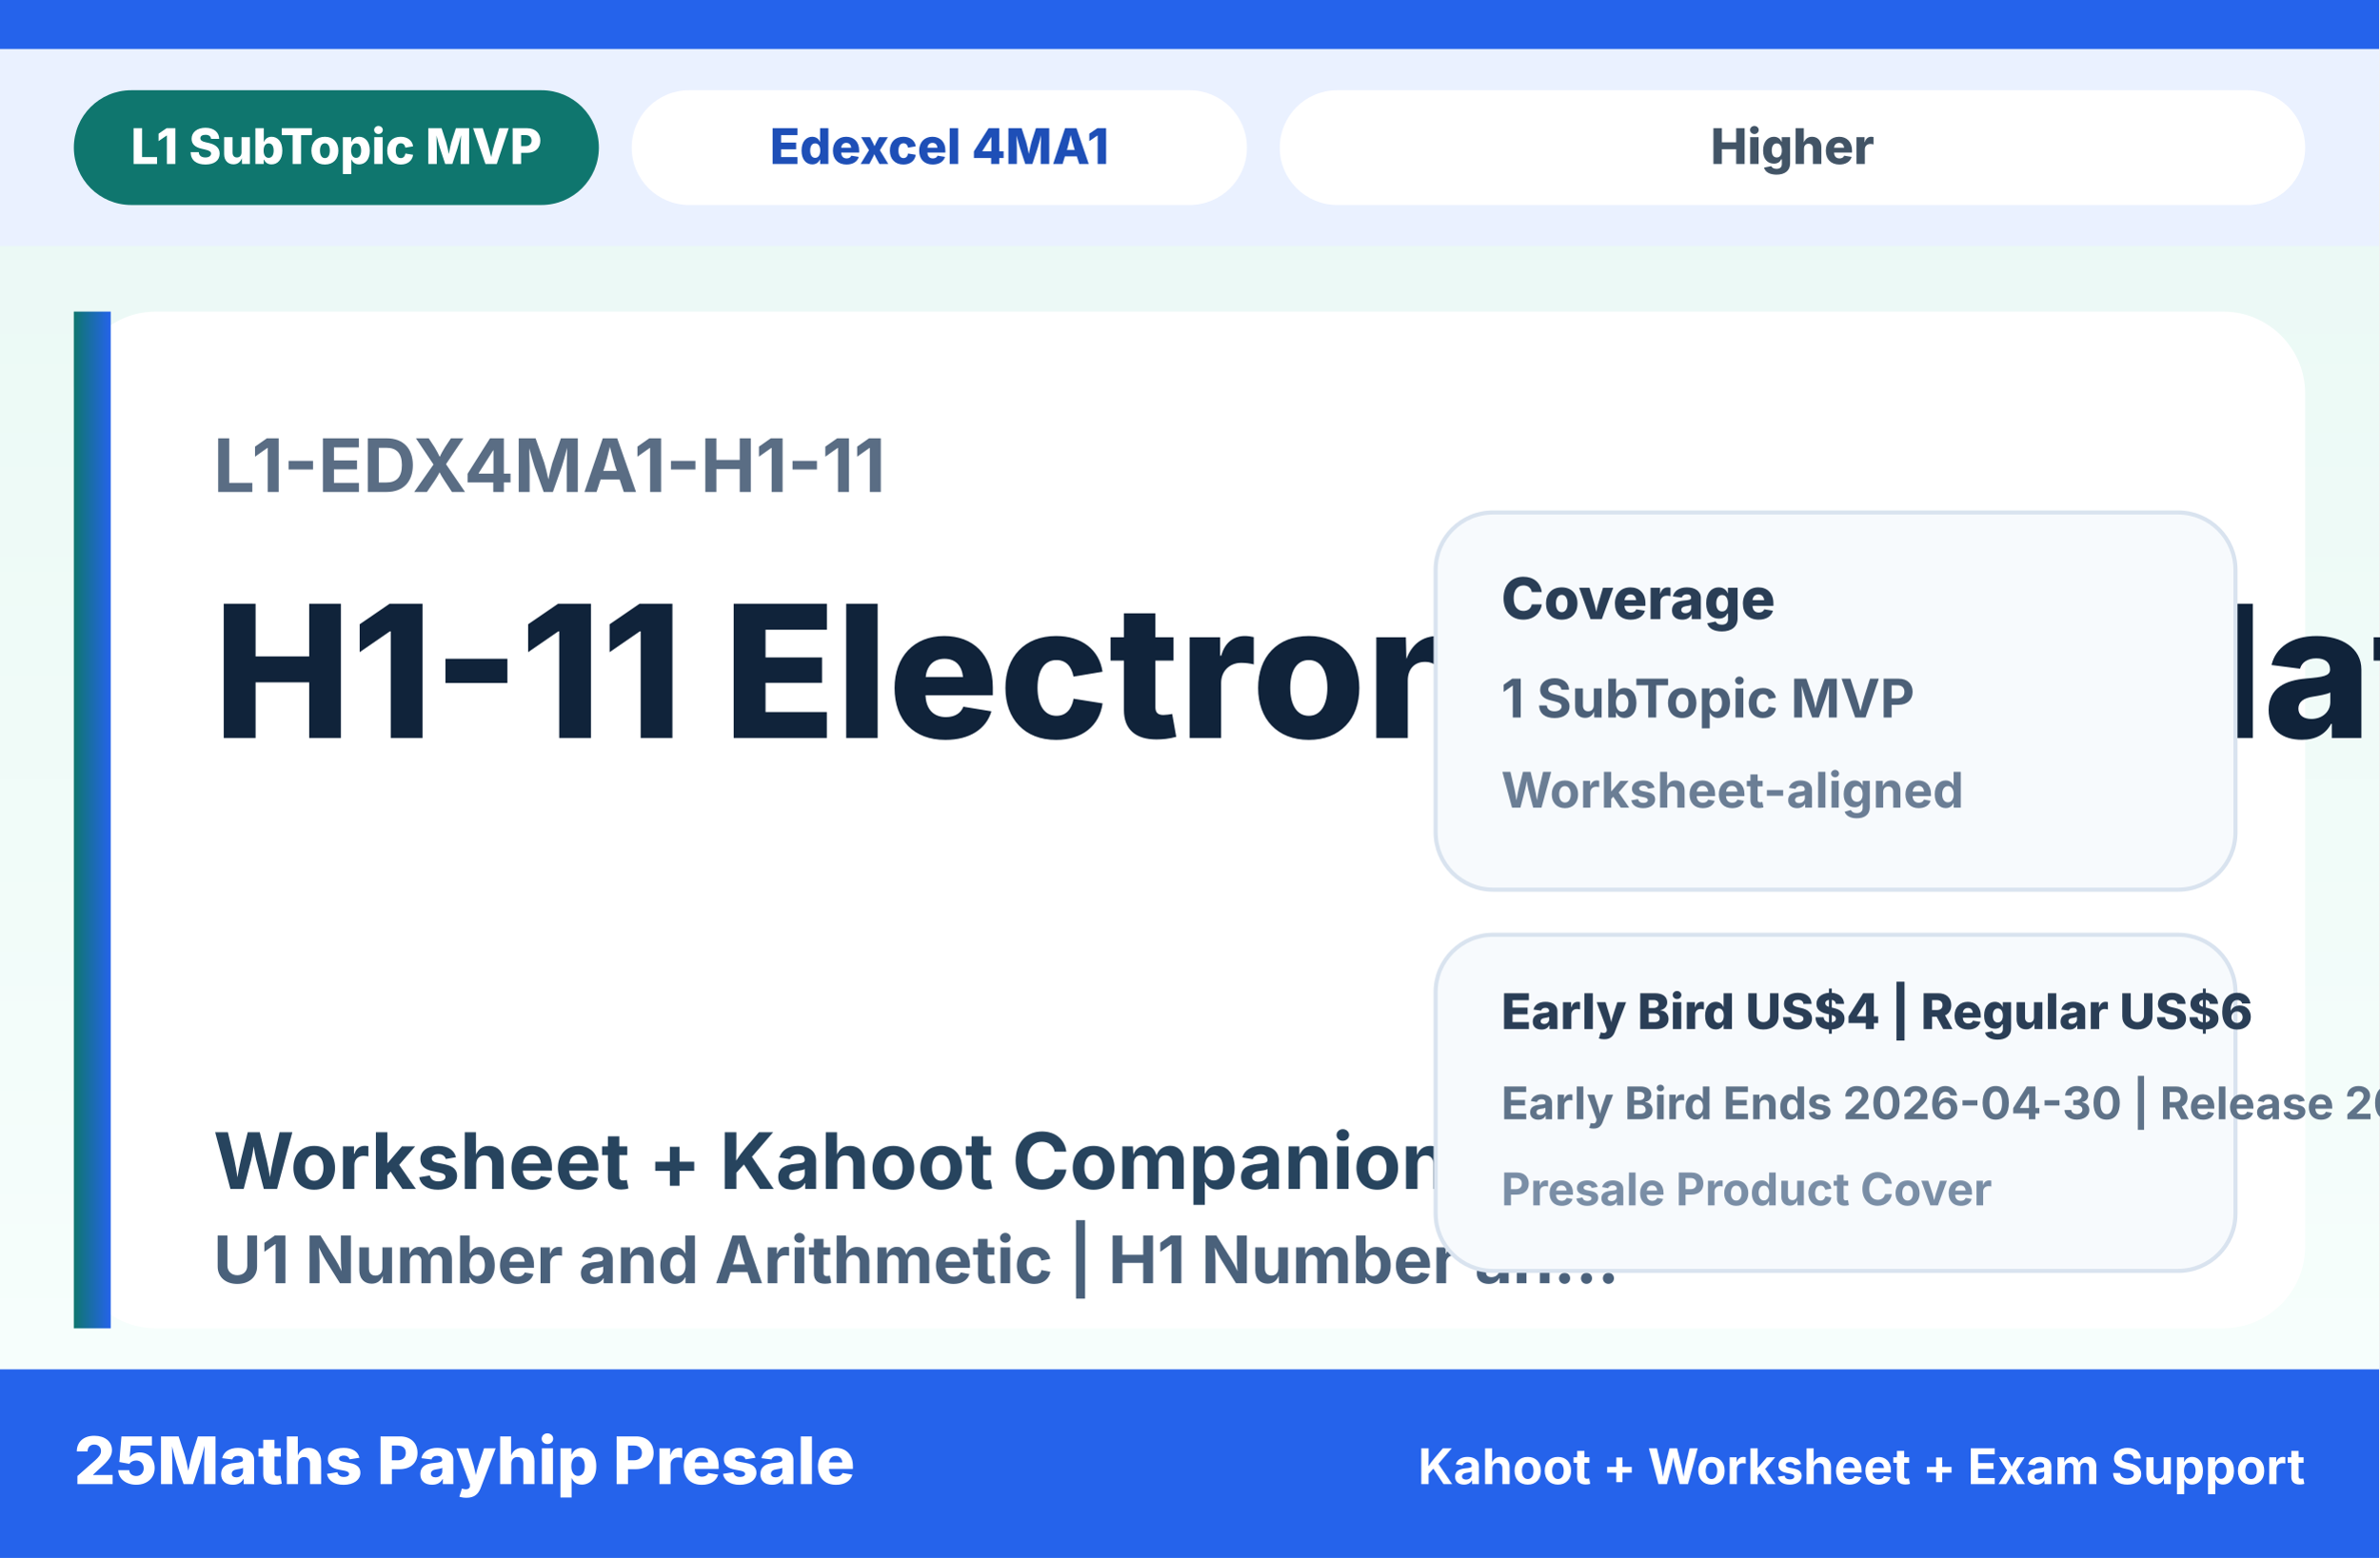
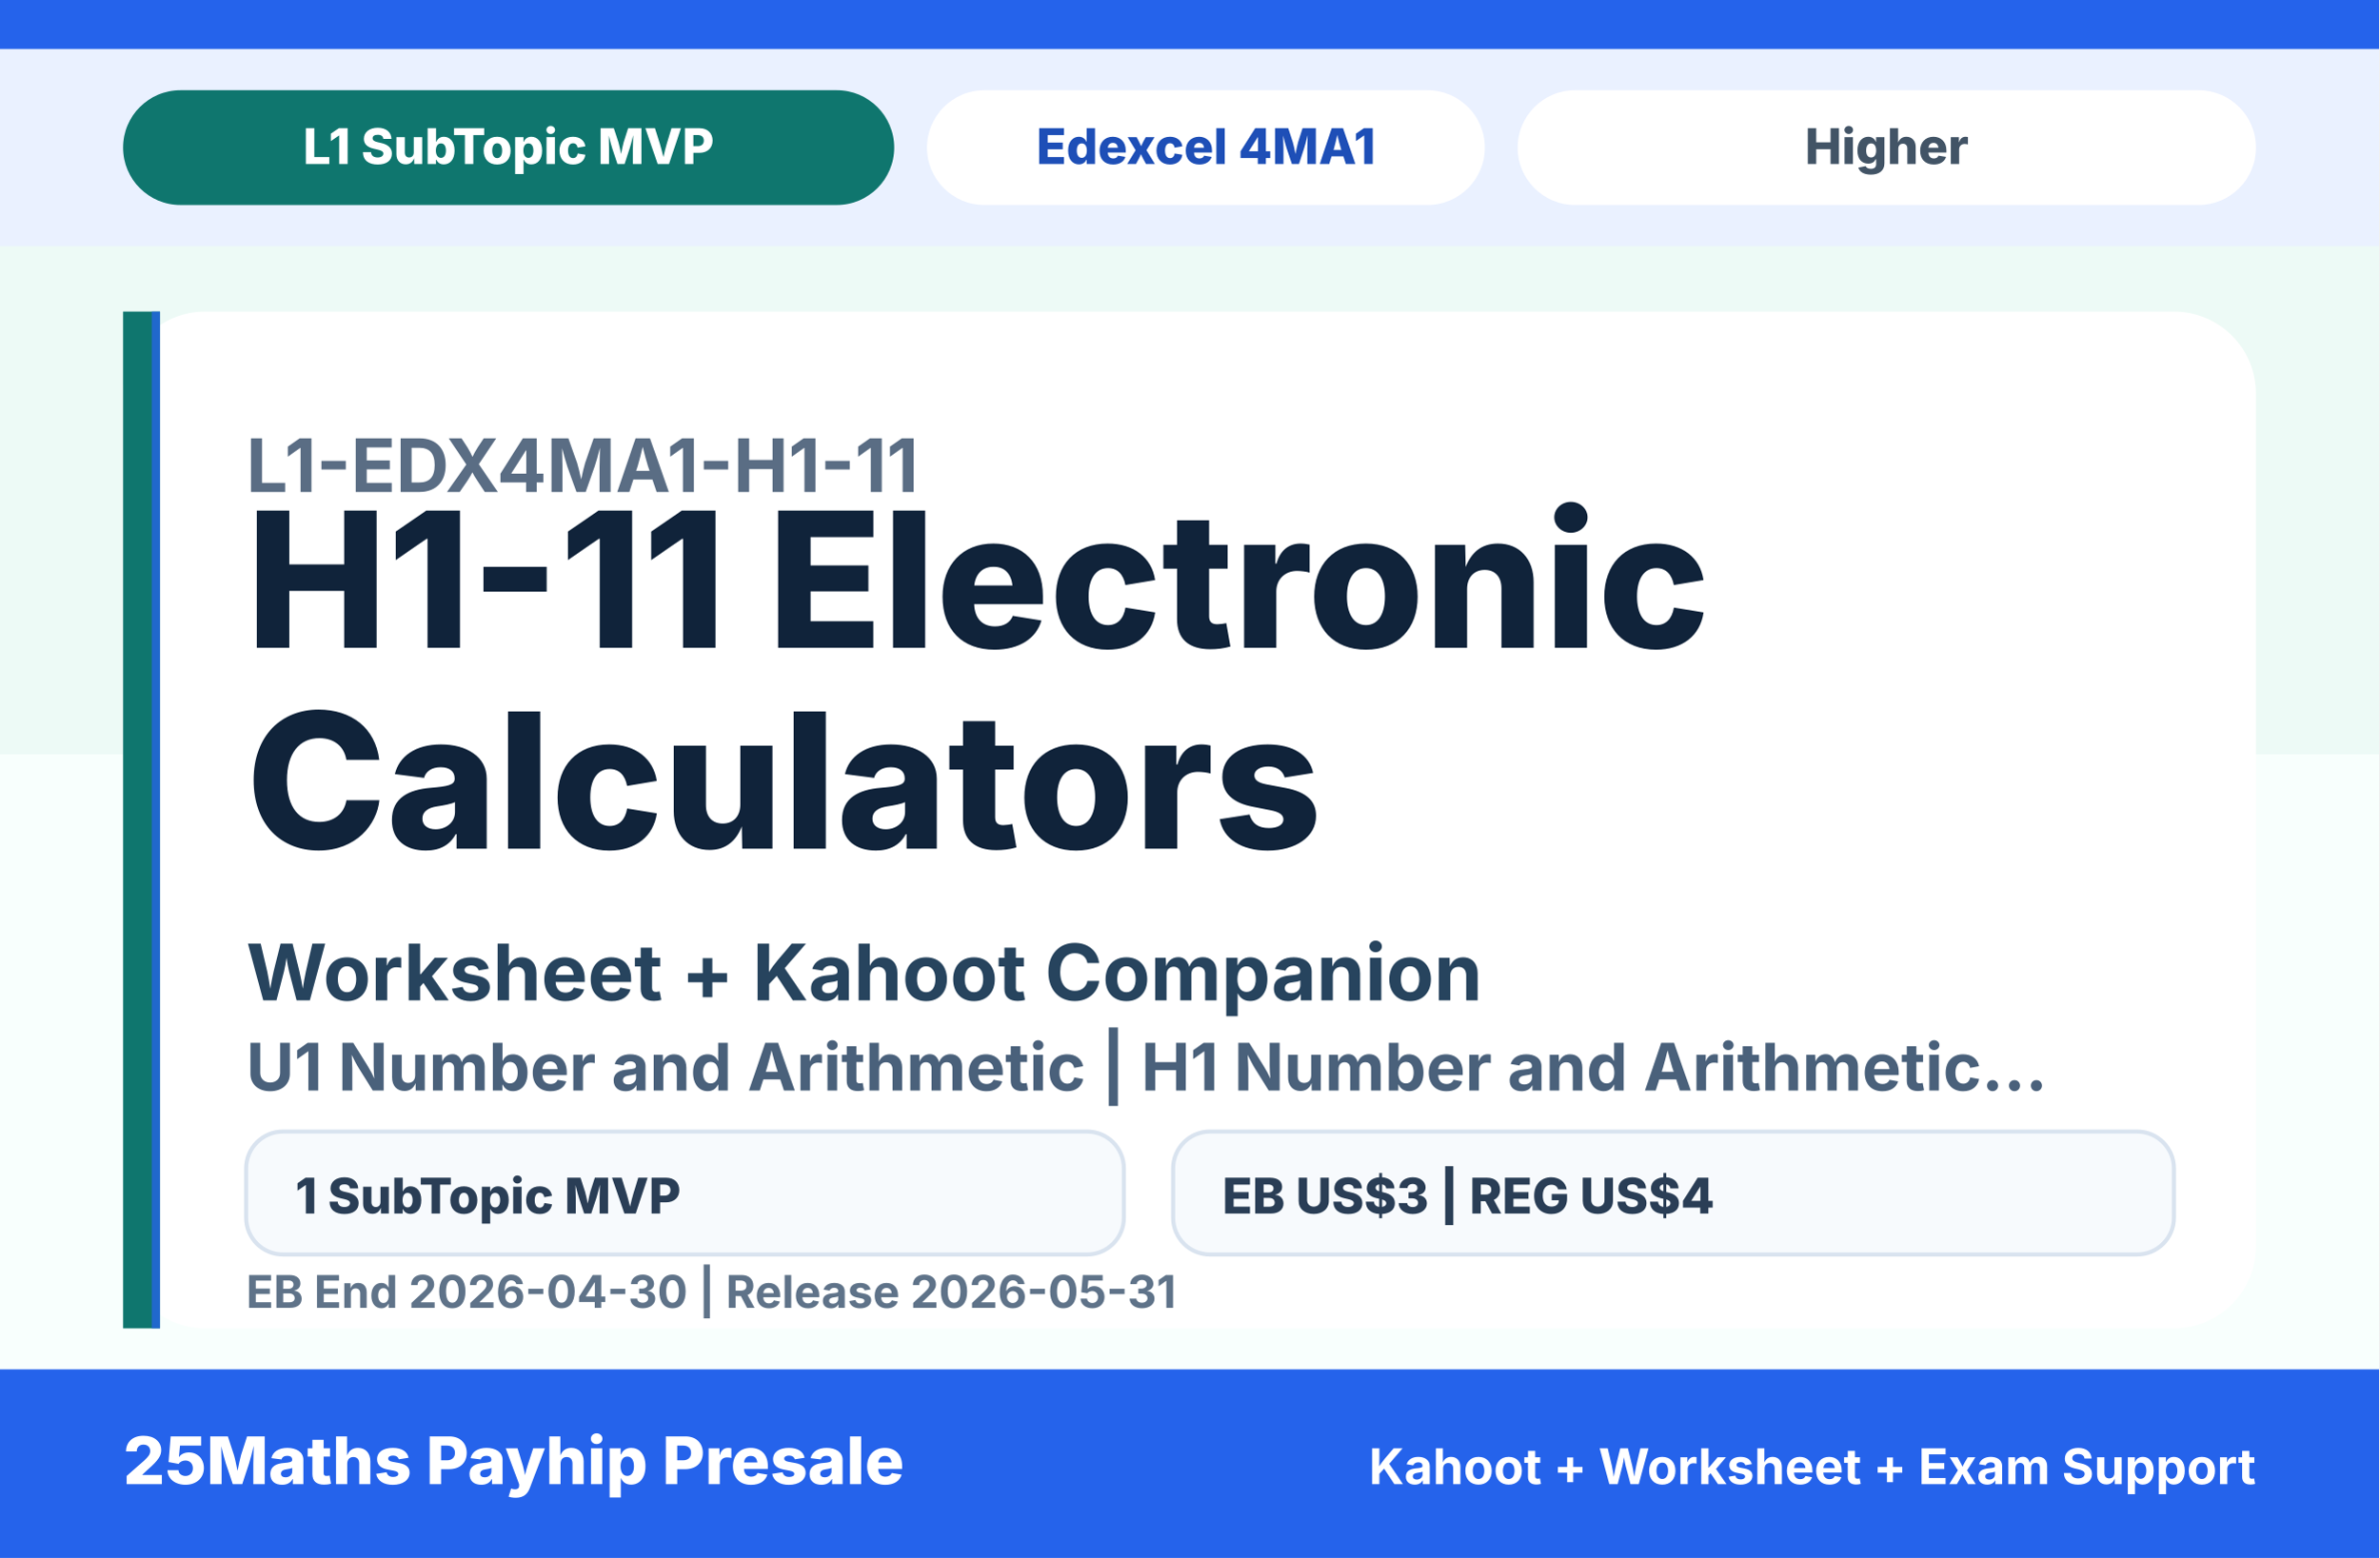
<svg xmlns="http://www.w3.org/2000/svg" width="2320" height="1520" viewBox="0 0 580 380" role="img" aria-label="L1-EDX4MA1-H1-11 cover">
-   <defs>
-     <linearGradient id="bg" x1="0" y1="0" x2="0" y2="1">
-       <stop offset="0%" stop-color="#E9F8F4" />
-       <stop offset="100%" stop-color="#F8FFFD" />
-     </linearGradient>
-     <linearGradient id="stripe" x1="0" y1="0" x2="1" y2="0">
-       <stop offset="0%" stop-color="#0F766E" />
-       <stop offset="100%" stop-color="#2563EB" />
-     </linearGradient>
-   </defs>
-   <rect width="580" height="380" fill="url(#bg)" />
+   <rect width="580" height="380" fill="#F8FFFD" />
+   <rect width="580" height="184" fill="#E9F8F4" opacity="0.75" />
  <rect x="0" y="0" width="580" height="12" fill="#2563EB" />
  <rect x="0" y="12" width="580" height="48" fill="#EAF1FF" />
-   <rect x="18" y="22" width="128" height="28" rx="14" fill="#0F766E" />
-   <text x="82" y="40" text-anchor="middle" font-family="Avenir Next, Inter, Arial, sans-serif" font-size="12" font-weight="800" fill="#FFFFFF">L1 SubTopic MVP</text>
-   <rect x="154" y="22" width="150" height="28" rx="14" fill="#FFFFFF" />
-   <text x="229" y="40" text-anchor="middle" font-family="Avenir Next, Inter, Arial, sans-serif" font-size="12" font-weight="800" fill="#1E4FB7">Edexcel 4MA1</text>
-   <rect x="312" y="22" width="250" height="28" rx="14" fill="#FFFFFF" />
-   <text x="437" y="40" text-anchor="middle" font-family="Avenir Next, Inter, Arial, sans-serif" font-size="12" font-weight="800" fill="#425466">Higher</text>
-   <rect x="18" y="76" width="544" height="248" rx="20" fill="#FFFFFF" />
-   <rect x="18" y="76" width="9" height="248" fill="url(#stripe)" />
-   <text x="52" y="120" font-family="Avenir Next, Inter, Arial, sans-serif" font-size="18" font-weight="700" fill="#5A6D84">L1-EDX4MA1-H1-11</text>
-   <text x="52" y="180" font-family="Avenir Next, Inter, Arial, sans-serif" font-size="45" font-weight="800" fill="#10233A">H1-11 Electronic Calculators</text>
-   <text x="52" y="290" font-family="Avenir Next, Inter, Arial, sans-serif" font-size="19" font-weight="700" fill="#27445E">Worksheet + Kahoot Companion</text>
-   <text x="52" y="313" font-family="Avenir Next, Inter, Arial, sans-serif" font-size="16" font-weight="700" fill="#4A617B">U1 Number and Arithmetic | H1 Number an...</text>
-   <rect x="350" y="125" width="195" height="92" rx="14" fill="#F7FAFD" stroke="#D9E3EF" />
-   <text x="366" y="151" font-family="Avenir Next, Inter, Arial, sans-serif" font-size="14" font-weight="800" fill="#2A3E56">Coverage</text>
-   <text x="366" y="175" font-family="Avenir Next, Inter, Arial, sans-serif" font-size="13" font-weight="700" fill="#4C6078">1 SubTopic MVP</text>
-   <text x="366" y="197" font-family="Avenir Next, Inter, Arial, sans-serif" font-size="12" font-weight="700" fill="#6B7E95">Worksheet-aligned</text>
-   <rect x="350" y="228" width="195" height="82" rx="14" fill="#F7FAFD" stroke="#D9E3EF" />
-   <text x="366" y="251" font-family="Avenir Next, Inter, Arial, sans-serif" font-size="12" font-weight="800" fill="#2A3E56">Early Bird US$4   |   Regular US$6</text>
-   <text x="366" y="273" font-family="Avenir Next, Inter, Arial, sans-serif" font-size="11" font-weight="700" fill="#5F7389">Early Bird Ends 2026-04-30   |   Release 2026-05-31</text>
-   <text x="366" y="294" font-family="Avenir Next, Inter, Arial, sans-serif" font-size="11" font-weight="700" fill="#7A8EA6">Presale Product Cover</text>
+   <rect x="30" y="22" width="188" height="28" rx="14" fill="#0F766E" />
+   <text x="124" y="40" text-anchor="middle" font-family="Avenir Next, Inter, Arial, sans-serif" font-size="12" font-weight="800" fill="#FFFFFF">L1 SubTopic MVP</text>
+   <rect x="226" y="22" width="136" height="28" rx="14" fill="#FFFFFF" />
+   <text x="294" y="40" text-anchor="middle" font-family="Avenir Next, Inter, Arial, sans-serif" font-size="12" font-weight="800" fill="#1E4FB7">Edexcel 4MA1</text>
+   <rect x="370" y="22" width="180" height="28" rx="14" fill="#FFFFFF" />
+   <text x="460" y="40" text-anchor="middle" font-family="Avenir Next, Inter, Arial, sans-serif" font-size="12" font-weight="800" fill="#425466">Higher</text>
+   <rect x="30" y="76" width="520" height="248" rx="20" fill="#FFFFFF" />
+   <rect x="30" y="76" width="9" height="248" fill="#0F766E" />
+   <rect x="37" y="76" width="2" height="248" fill="#2563EB" opacity="0.75" />
+   <text x="60" y="120" font-family="Avenir Next, Inter, Arial, sans-serif" font-size="18" font-weight="700" fill="#5A6D84">L1-EDX4MA1-H1-11</text>
+   <text x="60" y="158" font-family="Avenir Next, Inter, Arial, sans-serif" font-size="46" font-weight="800" fill="#10233A">H1-11 Electronic</text>
+   <text x="60" y="207" font-family="Avenir Next, Inter, Arial, sans-serif" font-size="46" font-weight="800" fill="#10233A">Calculators</text>
+   <text x="60" y="244" font-family="Avenir Next, Inter, Arial, sans-serif" font-size="19" font-weight="700" fill="#27445E">Worksheet + Kahoot Companion</text>
+   <text x="60" y="266" font-family="Avenir Next, Inter, Arial, sans-serif" font-size="16" font-weight="700" fill="#4A617B">U1 Number and Arithmetic | H1 Number and Arithmetic...</text>
+   <rect x="60" y="276" width="214" height="30" rx="9" fill="#F7FAFD" stroke="#D9E3EF" />
+   <text x="72" y="296" font-family="Avenir Next, Inter, Arial, sans-serif" font-size="12" font-weight="800" fill="#2A3E56">1 SubTopic MVP</text>
+   <rect x="286" y="276" width="244" height="30" rx="9" fill="#F7FAFD" stroke="#D9E3EF" />
+   <text x="298" y="296" font-family="Avenir Next, Inter, Arial, sans-serif" font-size="12" font-weight="800" fill="#2A3E56">EB US$3 | REG US$4</text>
+   <text x="60" y="319" font-family="Avenir Next, Inter, Arial, sans-serif" font-size="11" font-weight="700" fill="#5F7389">EB End 2026-04-30 | Release 2026-05-31</text>
  <rect x="0" y="334" width="580" height="46" fill="#2563EB" />
-   <text x="18" y="362" font-family="Avenir Next, Inter, Arial, sans-serif" font-size="16" font-weight="800" fill="#FFFFFF">25Maths Payhip Presale</text>
-   <text x="562" y="362" text-anchor="end" font-family="Avenir Next, Inter, Arial, sans-serif" font-size="12" font-weight="700" fill="#FFFFFF">Kahoot + Worksheet + Exam Support</text>
+   <text x="30" y="362" font-family="Avenir Next, Inter, Arial, sans-serif" font-size="16" font-weight="800" fill="#FFFFFF">25Maths Payhip Presale</text>
+   <text x="550" y="362" text-anchor="end" font-family="Avenir Next, Inter, Arial, sans-serif" font-size="12" font-weight="700" fill="#FFFFFF">Kahoot + Worksheet + Exam Support</text>
</svg>
